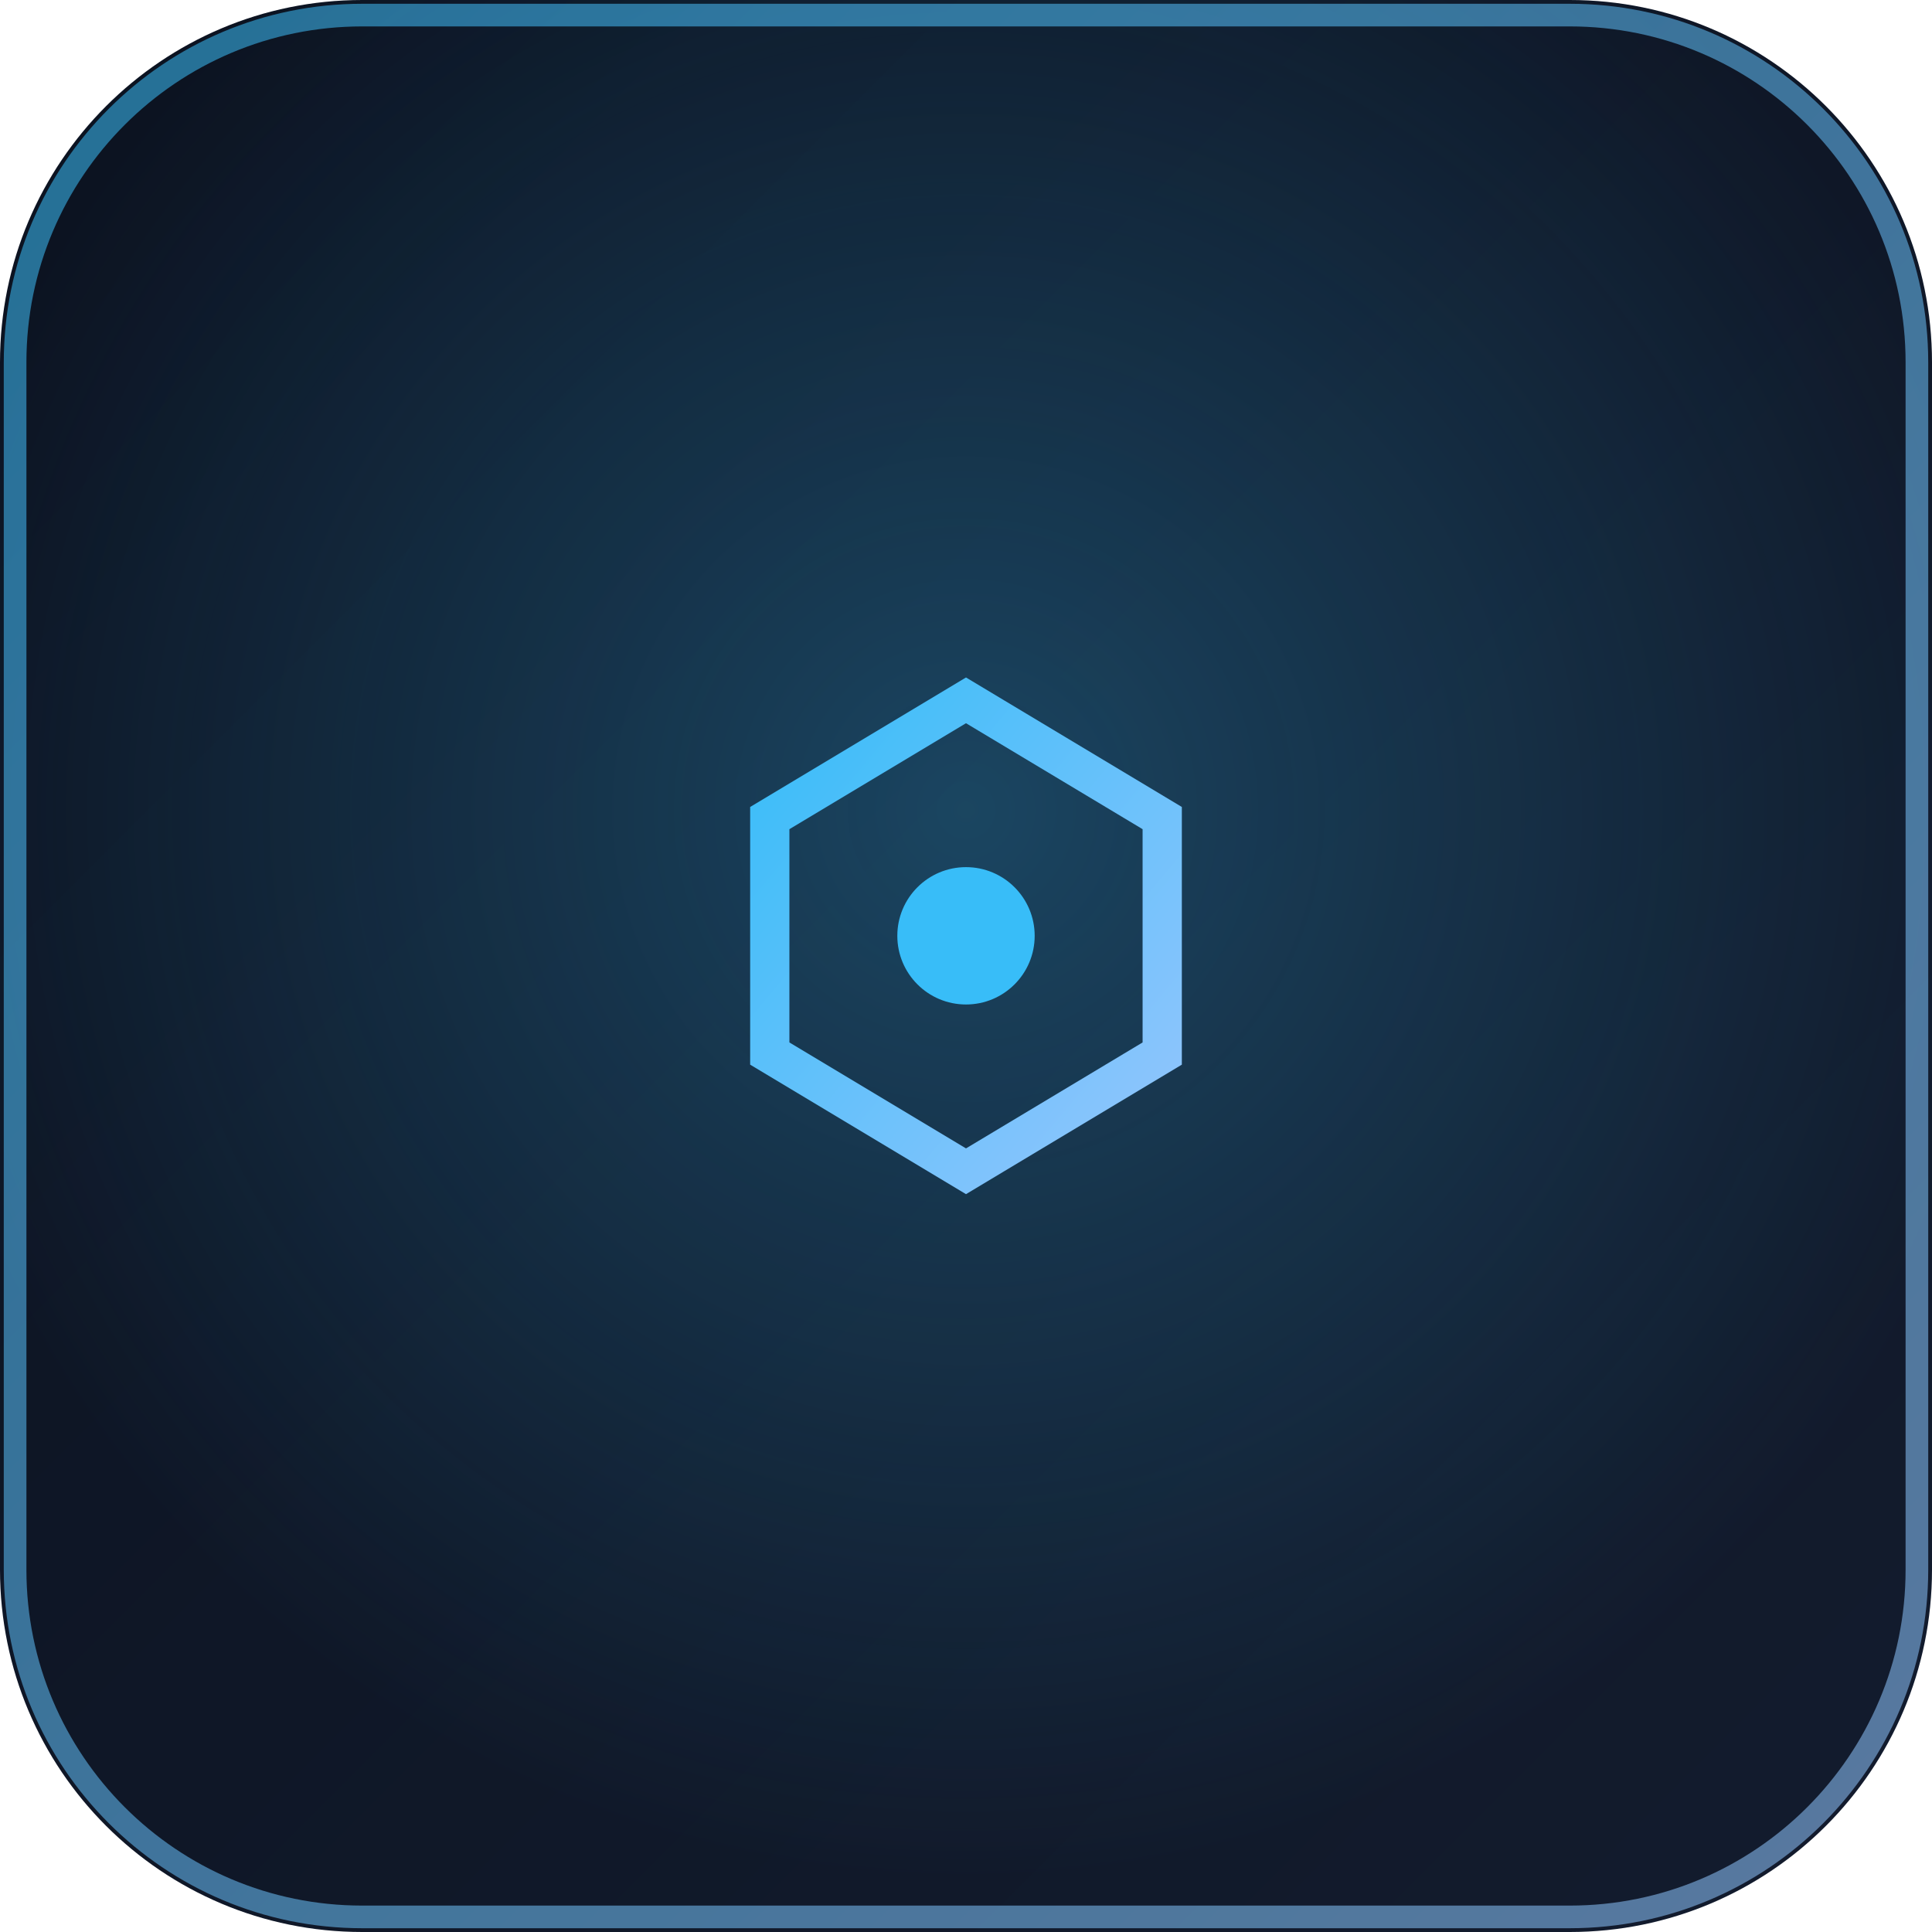
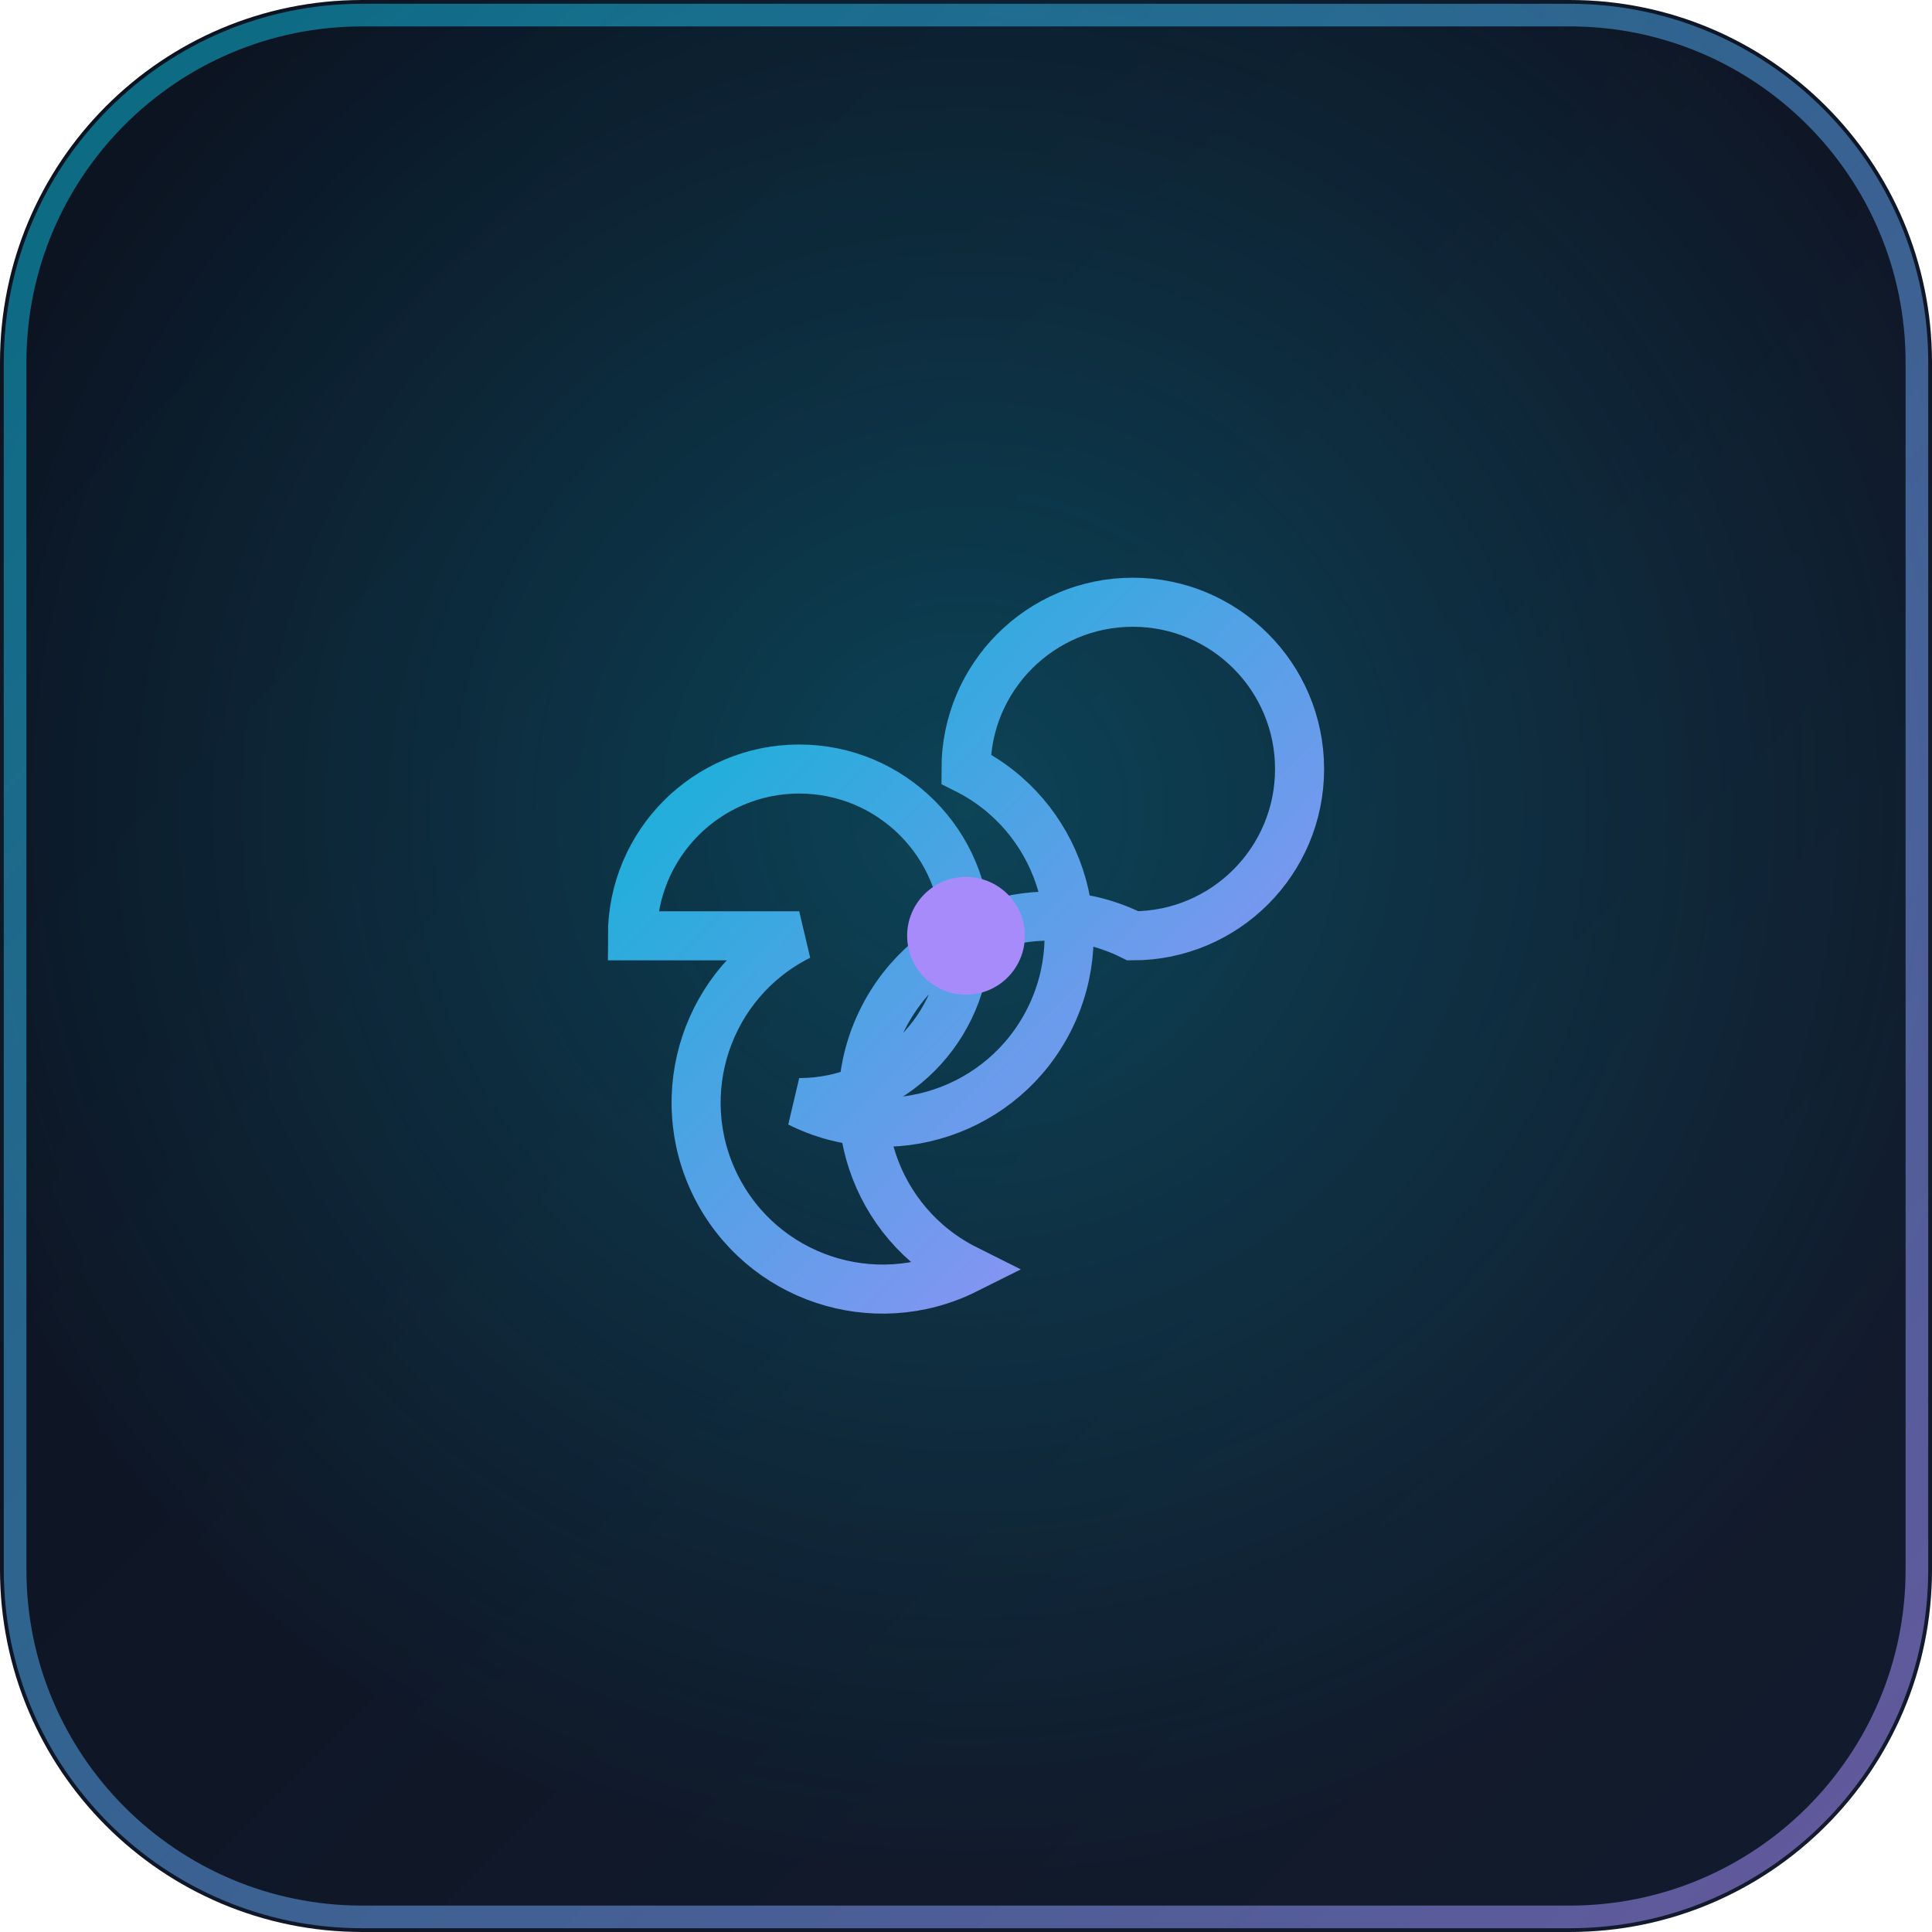
<svg xmlns="http://www.w3.org/2000/svg" viewBox="0 0 512 512" width="512" height="512" role="img" aria-label="InfinityLib-Drake">
  <defs>
    <linearGradient id="fondo" x1="0" y1="0" x2="1" y2="1">
      <stop offset="0%" stop-color="#0B1220" />
      <stop offset="100%" stop-color="#131C2E" />
    </linearGradient>
    <linearGradient id="acG" x1="0" y1="0" x2="1" y2="1">
-       <stop offset="0%" stop-color="#38BDF8" />
-       <stop offset="100%" stop-color="#93C5FD" />
+       <stop offset="0%" stop-color="#06B6D4" />
+       <stop offset="100%" stop-color="#A78BFA" />
    </linearGradient>
    <radialGradient id="halo" cx="50%" cy="42%" r="55%">
-       <stop offset="0%" stop-color="#38BDF8" stop-opacity="0.28" />
-       <stop offset="100%" stop-color="#38BDF8" stop-opacity="0" />
+       <stop offset="0%" stop-color="#06B6D4" stop-opacity="0.28" />
+       <stop offset="100%" stop-color="#06B6D4" stop-opacity="0" />
    </radialGradient>
  </defs>
  <rect width="512" height="512" rx="96" fill="url(#fondo)" />
  <rect width="512" height="512" rx="96" fill="url(#halo)" />
  <rect x="4" y="4" width="504" height="504" rx="92" fill="none" stroke="url(#acG)" stroke-width="6" opacity="0.55" />
  <g transform="translate(256,248) scale(2.6)">
-     <polygon points="0,-24 20,-12 20,12 0,24 -20,12 -20,-12" fill="none" stroke="url(#acG)" stroke-width="4" />
-     <circle cx="0" cy="0" r="7" fill="#38BDF8" />
+     <path d="M -34 0 a 17 17 0 1 1 17 17 a 17 17 0 1 0 17 -34 a 17 17 0 1 1 17 17 a 17 17 0 1 0 -17 34 a 17 17 0 1 1 -17 -34 Z" fill="none" stroke="url(#acG)" stroke-width="5" stroke-linecap="round" />
+     <circle cx="0" cy="0" r="6" fill="#A78BFA" />
  </g>
</svg>
